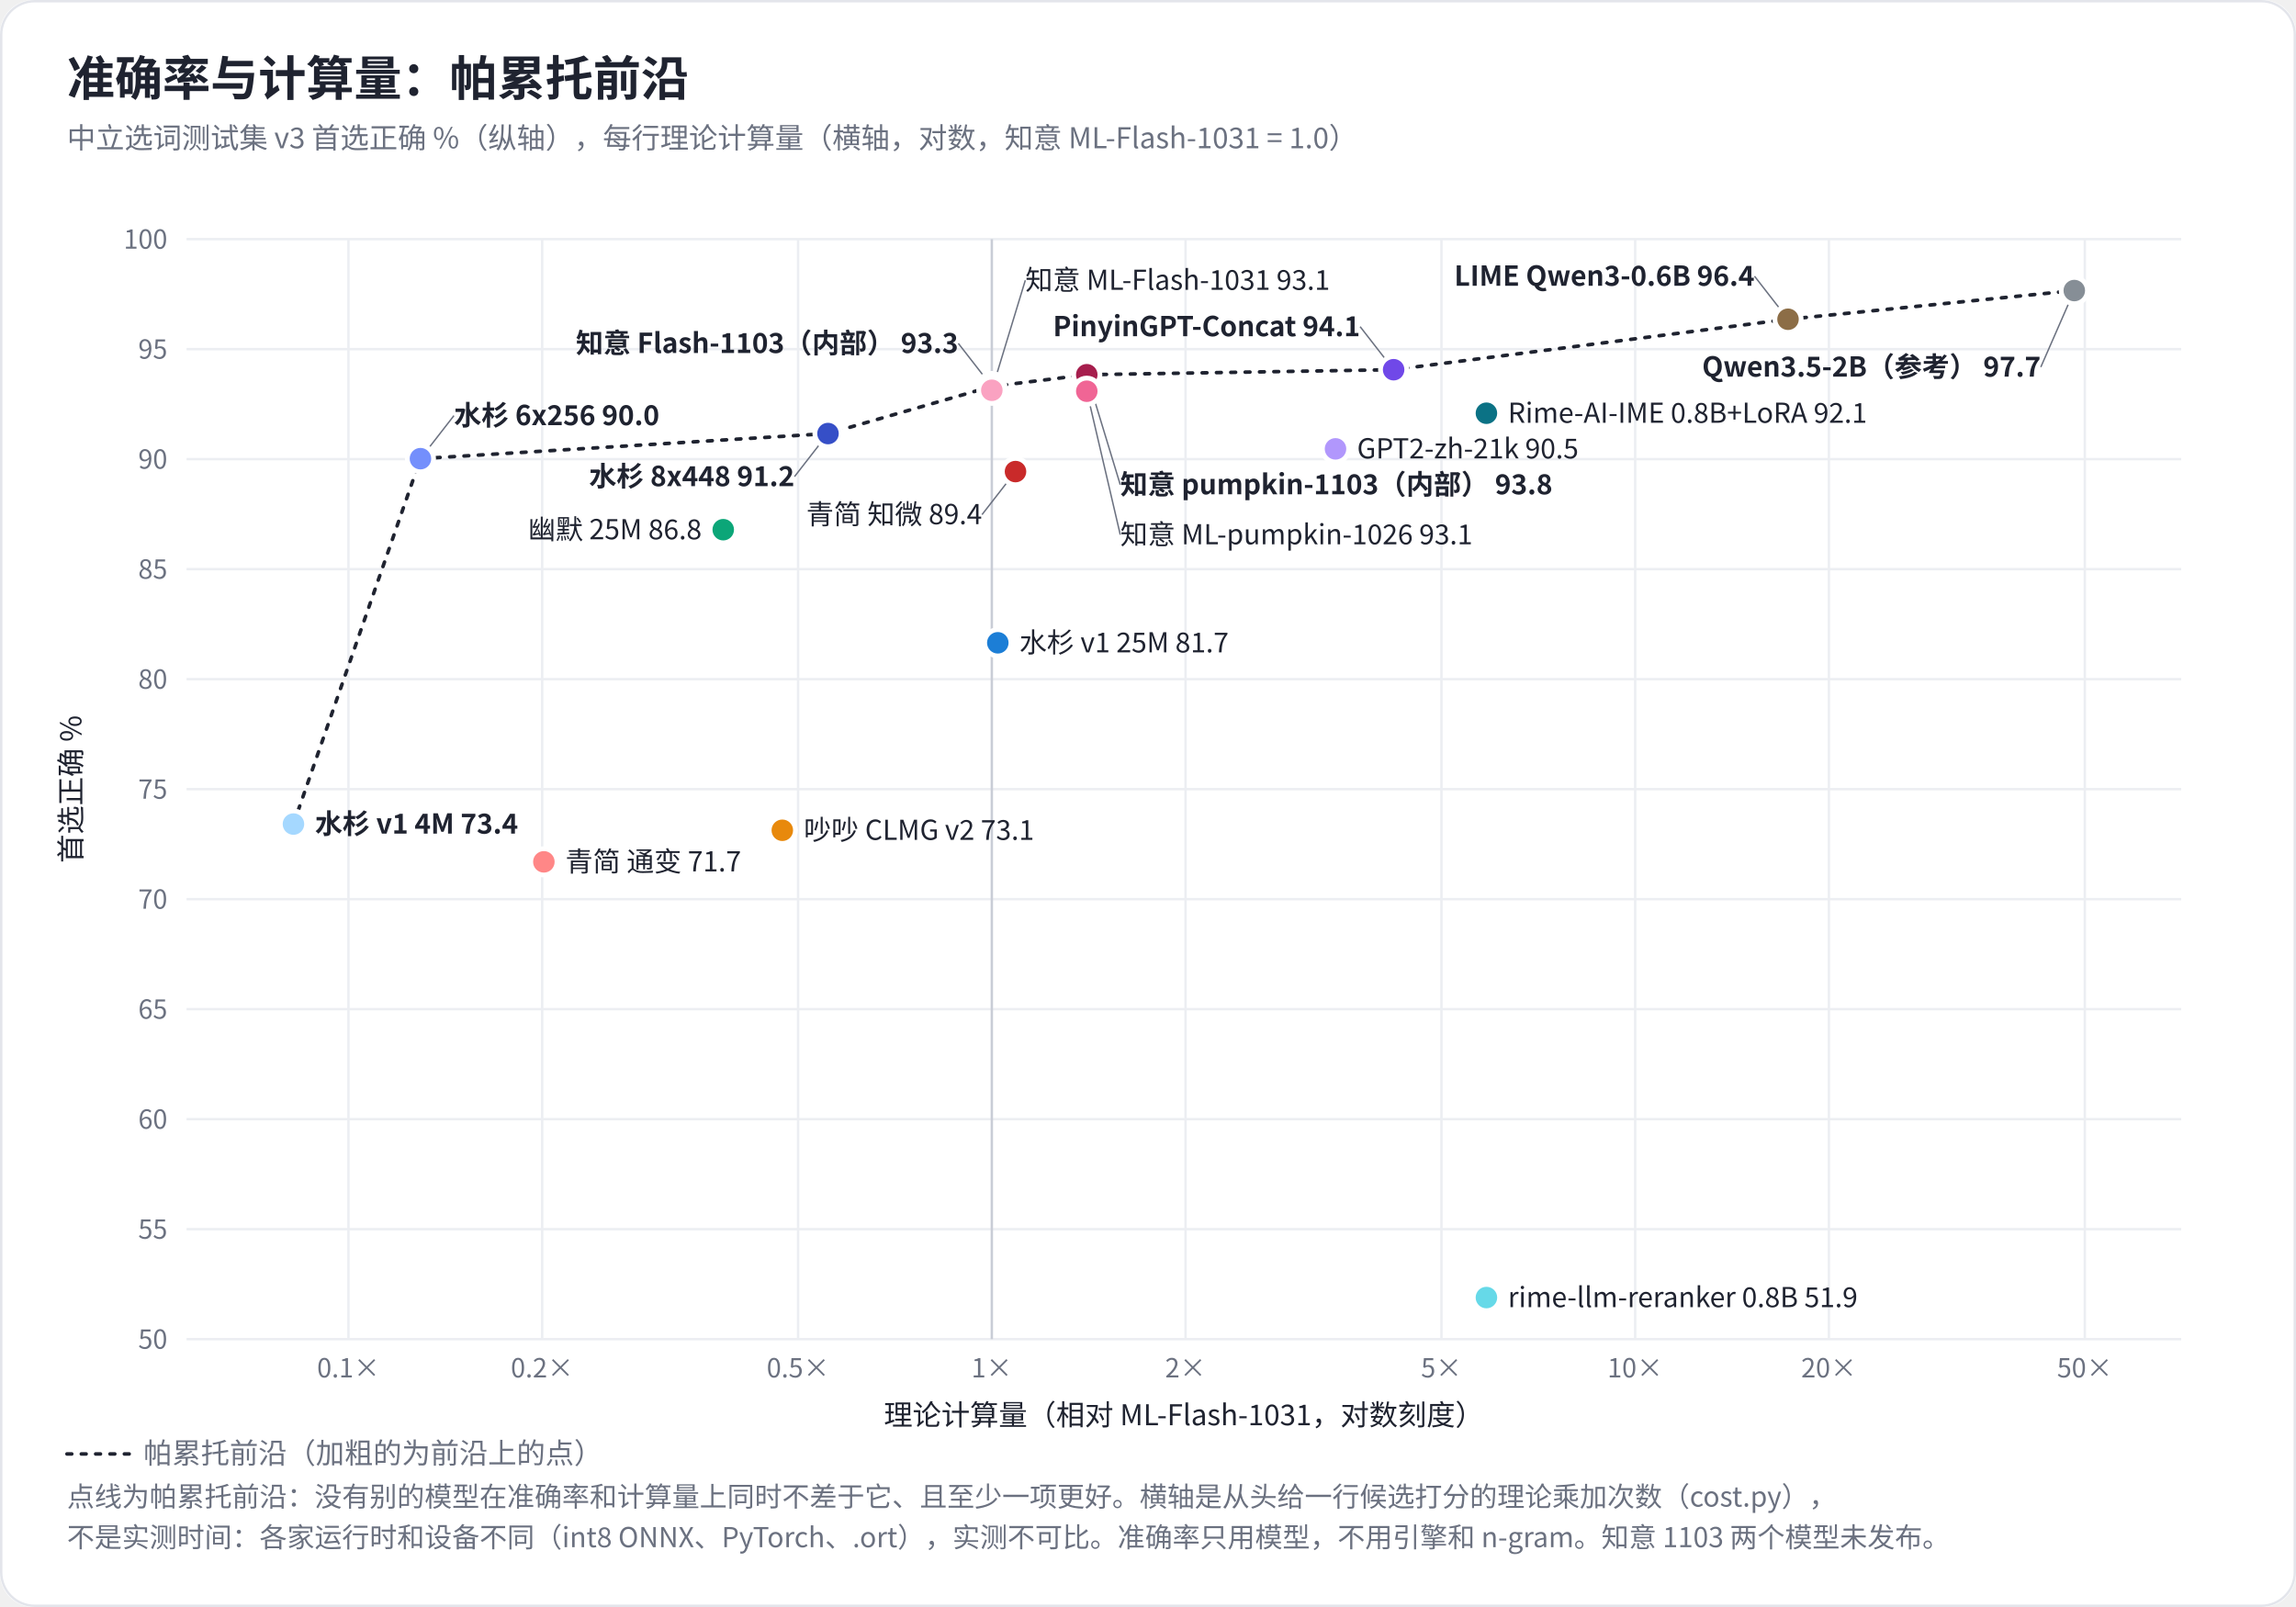
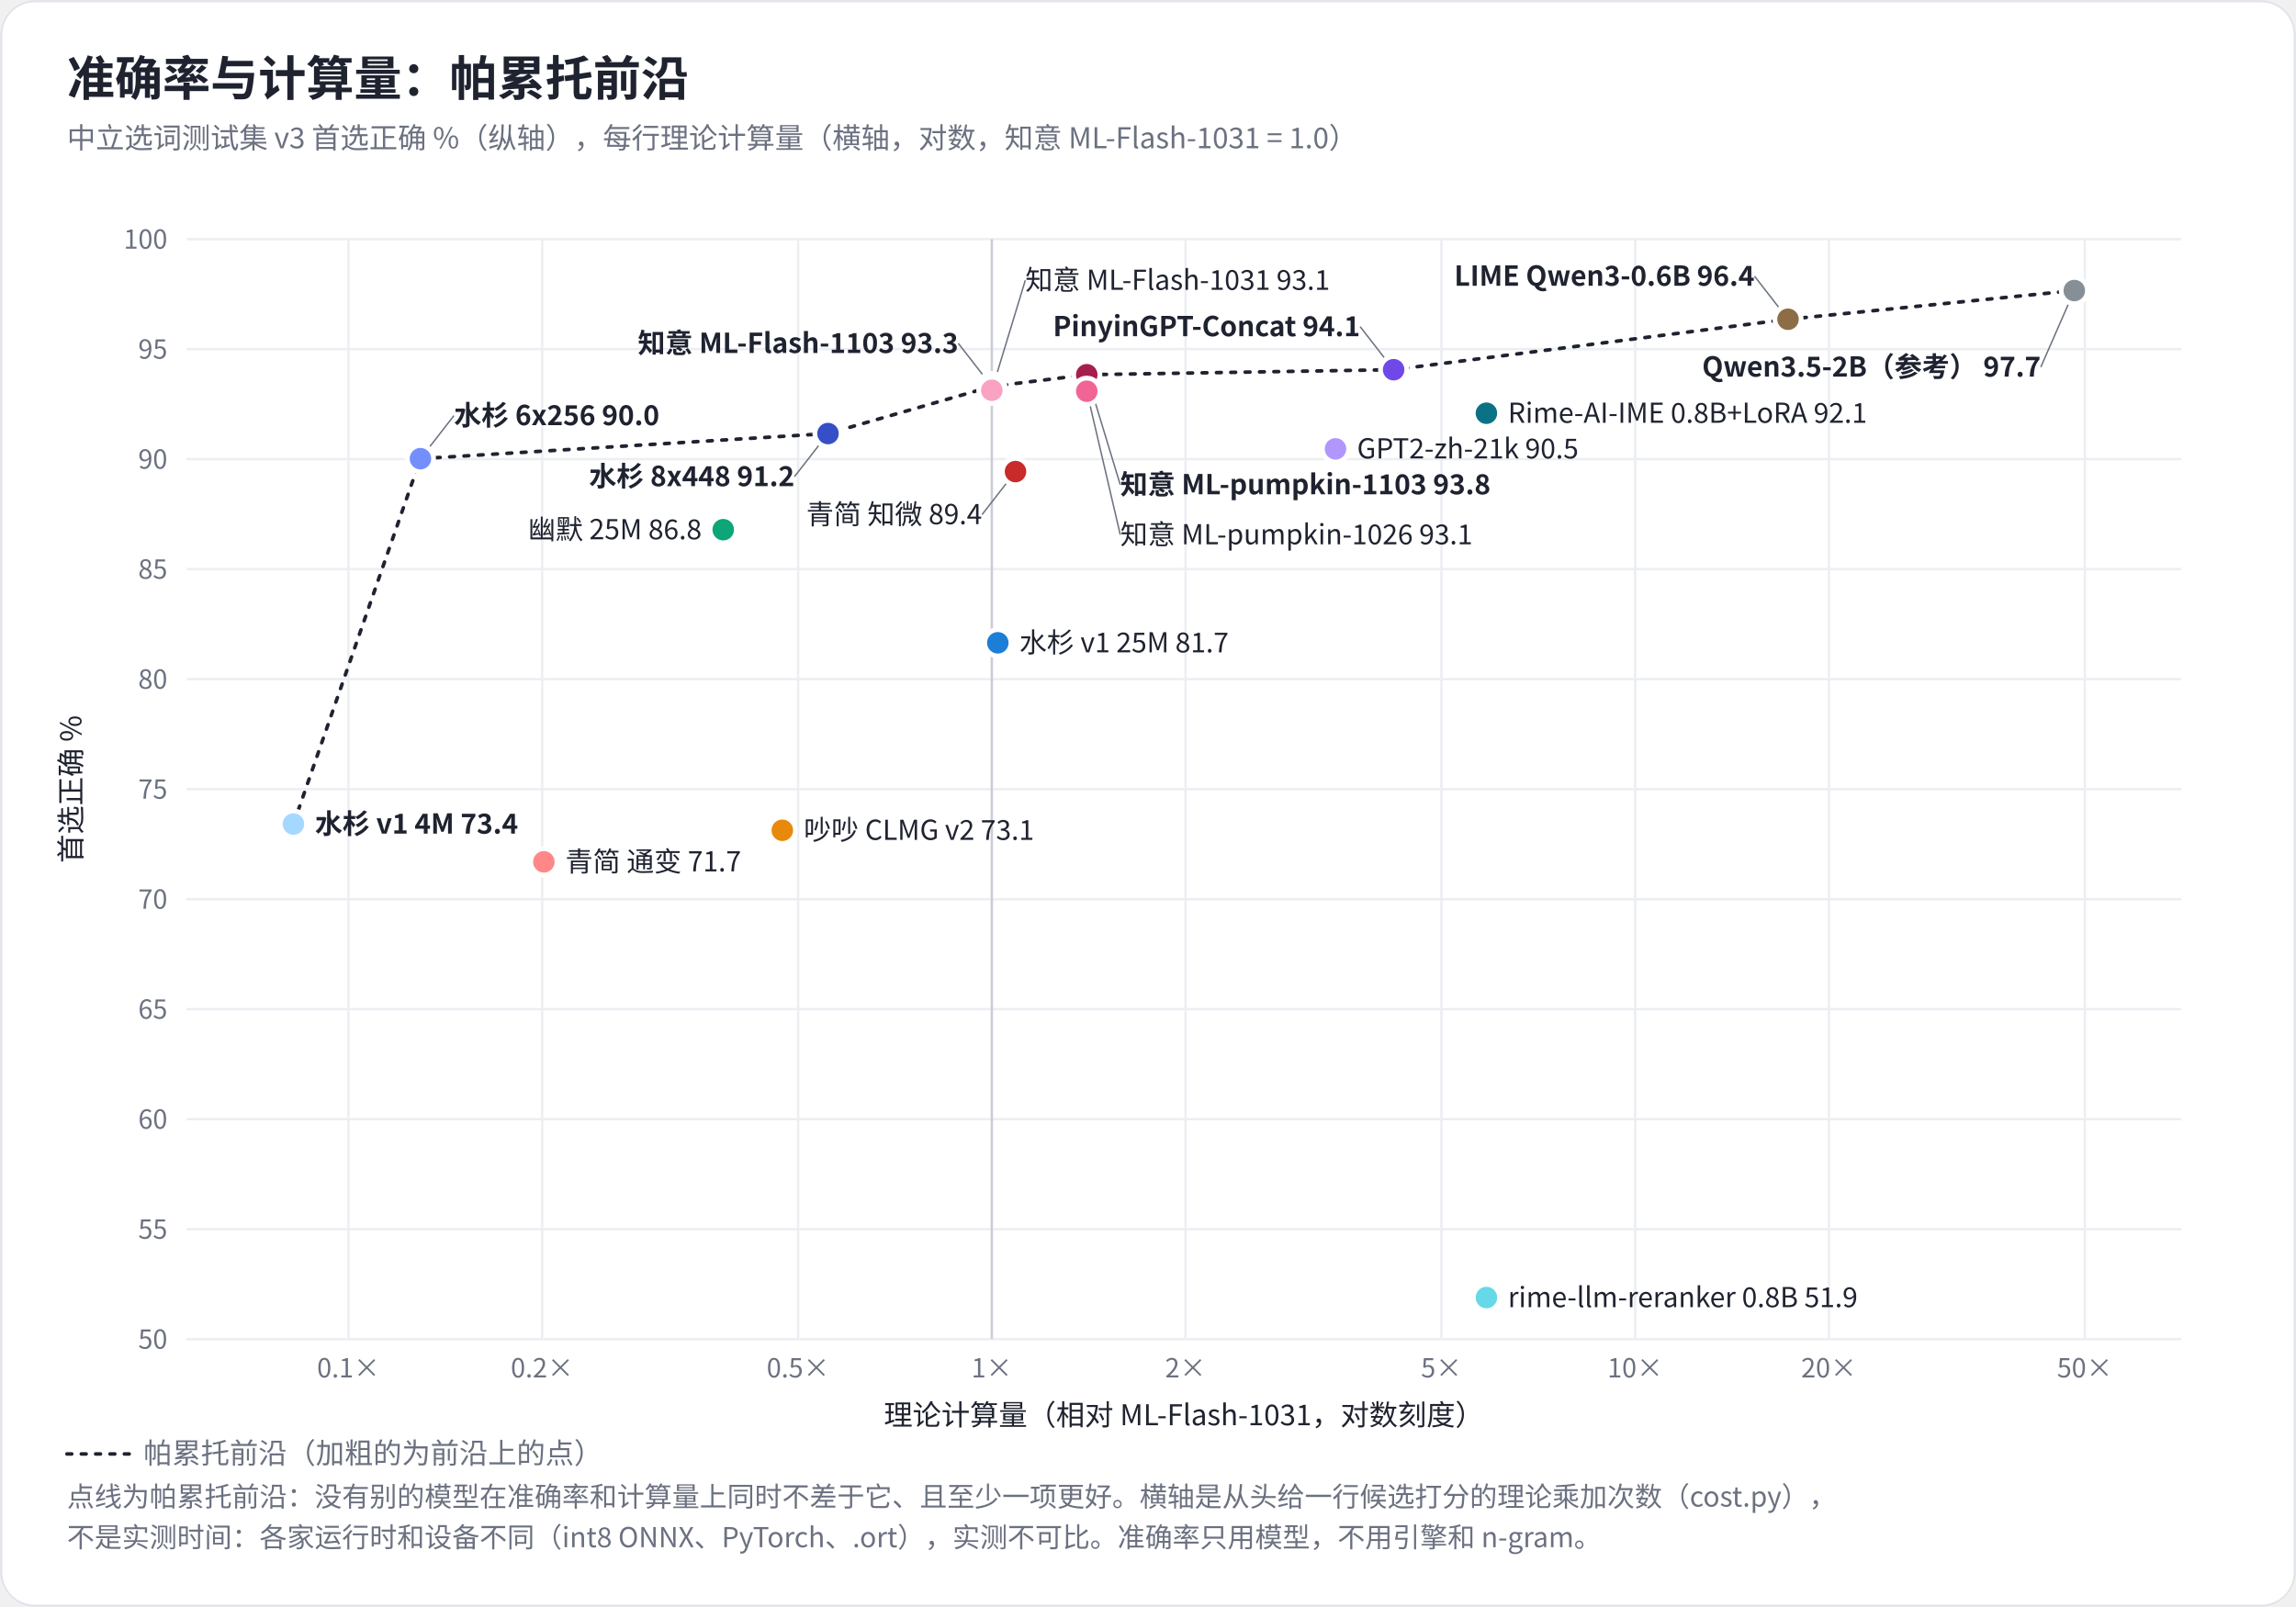
<svg xmlns="http://www.w3.org/2000/svg" width="960" height="672" viewBox="0 0 960 672" font-family="'Microsoft YaHei','PingFang SC','Noto Sans CJK SC','Segoe UI',sans-serif">
  <rect width="960" height="672" rx="14" fill="#FFFFFF" />
  <rect x="0.5" y="0.5" width="959" height="671" rx="14" fill="none" stroke="#E3E5EB" />
  <text x="28" y="40" font-size="20" font-weight="700" fill="#1F2330">准确率与计算量：帕累托前沿</text>
  <text x="28" y="62" font-size="12" fill="#6B7180">中立选词测试集 v3 首选正确 %（纵轴），每行理论计算量（横轴，对数，知意 ML-Flash-1031 = 1.0）</text>
  <line x1="78" y1="560.0" x2="912" y2="560.0" stroke="#ECEEF2" />
  <text x="70" y="564.0" font-size="11" fill="#6B7180" text-anchor="end">50</text>
  <line x1="78" y1="514.0" x2="912" y2="514.0" stroke="#ECEEF2" />
  <text x="70" y="518.0" font-size="11" fill="#6B7180" text-anchor="end">55</text>
  <line x1="78" y1="468.0" x2="912" y2="468.0" stroke="#ECEEF2" />
  <text x="70" y="472.0" font-size="11" fill="#6B7180" text-anchor="end">60</text>
  <line x1="78" y1="422.0" x2="912" y2="422.0" stroke="#ECEEF2" />
  <text x="70" y="426.0" font-size="11" fill="#6B7180" text-anchor="end">65</text>
  <line x1="78" y1="376.0" x2="912" y2="376.0" stroke="#ECEEF2" />
  <text x="70" y="380.0" font-size="11" fill="#6B7180" text-anchor="end">70</text>
  <line x1="78" y1="330.0" x2="912" y2="330.0" stroke="#ECEEF2" />
  <text x="70" y="334.0" font-size="11" fill="#6B7180" text-anchor="end">75</text>
  <line x1="78" y1="284.0" x2="912" y2="284.0" stroke="#ECEEF2" />
  <text x="70" y="288.0" font-size="11" fill="#6B7180" text-anchor="end">80</text>
  <line x1="78" y1="238.0" x2="912" y2="238.0" stroke="#ECEEF2" />
  <text x="70" y="242.0" font-size="11" fill="#6B7180" text-anchor="end">85</text>
  <line x1="78" y1="192.0" x2="912" y2="192.0" stroke="#ECEEF2" />
  <text x="70" y="196.0" font-size="11" fill="#6B7180" text-anchor="end">90</text>
  <line x1="78" y1="146.0" x2="912" y2="146.0" stroke="#ECEEF2" />
  <text x="70" y="150.0" font-size="11" fill="#6B7180" text-anchor="end">95</text>
  <line x1="78" y1="100.0" x2="912" y2="100.0" stroke="#ECEEF2" />
  <text x="70" y="104.0" font-size="11" fill="#6B7180" text-anchor="end">100</text>
  <line x1="145.7" y1="100" x2="145.7" y2="560" stroke="#ECEEF2" />
  <text x="145.7" y="576" font-size="11" fill="#6B7180" text-anchor="middle">0.1×</text>
  <line x1="226.7" y1="100" x2="226.7" y2="560" stroke="#ECEEF2" />
  <text x="226.7" y="576" font-size="11" fill="#6B7180" text-anchor="middle">0.2×</text>
  <line x1="333.7" y1="100" x2="333.7" y2="560" stroke="#ECEEF2" />
  <text x="333.7" y="576" font-size="11" fill="#6B7180" text-anchor="middle">0.5×</text>
  <line x1="414.7" y1="100" x2="414.7" y2="560" stroke="#C9CDD6" />
  <text x="414.7" y="576" font-size="11" fill="#6B7180" text-anchor="middle">1×</text>
  <line x1="495.7" y1="100" x2="495.7" y2="560" stroke="#ECEEF2" />
  <text x="495.7" y="576" font-size="11" fill="#6B7180" text-anchor="middle">2×</text>
  <line x1="602.7" y1="100" x2="602.7" y2="560" stroke="#ECEEF2" />
  <text x="602.7" y="576" font-size="11" fill="#6B7180" text-anchor="middle">5×</text>
  <line x1="683.7" y1="100" x2="683.7" y2="560" stroke="#ECEEF2" />
  <text x="683.7" y="576" font-size="11" fill="#6B7180" text-anchor="middle">10×</text>
  <line x1="764.7" y1="100" x2="764.7" y2="560" stroke="#ECEEF2" />
  <text x="764.7" y="576" font-size="11" fill="#6B7180" text-anchor="middle">20×</text>
  <line x1="871.7" y1="100" x2="871.7" y2="560" stroke="#ECEEF2" />
  <text x="871.7" y="576" font-size="11" fill="#6B7180" text-anchor="middle">50×</text>
  <text x="495.0" y="596" font-size="12" fill="#1F2330" text-anchor="middle">理论计算量（相对 ML-Flash-1031，对数刻度）</text>
  <text x="34" y="330.0" font-size="12" fill="#1F2330" text-anchor="middle" transform="rotate(-90 34 330.0)">首选正确 %</text>
  <path d="M122.7,344.6 L175.8,191.8 L346.2,181.3 L414.7,161.6 L454.4,156.7 L582.7,154.6 L747.6,133.5 L867.3,121.5" fill="none" stroke="#1F2330" stroke-width="1.5" stroke-dasharray="2 4" stroke-linecap="round" />
  <line x1="867.3" y1="121.5" x2="853.3" y2="153.5" stroke="#6B7180" stroke-width="0.6" />
  <text x="853.3" y="157.5" font-size="11.5" font-weight="700" fill="#1F2330" text-anchor="end">Qwen3.5-2B（参考） 97.7</text>
  <line x1="747.6" y1="133.5" x2="733.6" y2="115.5" stroke="#6B7180" stroke-width="0.6" />
  <text x="733.6" y="119.5" font-size="11.5" font-weight="700" fill="#1F2330" text-anchor="end">LIME Qwen3-0.6B 96.4</text>
  <line x1="582.7" y1="154.6" x2="568.7" y2="136.6" stroke="#6B7180" stroke-width="0.6" />
  <text x="568.7" y="140.6" font-size="11.5" font-weight="700" fill="#1F2330" text-anchor="end">PinyinGPT-Concat 94.1</text>
  <line x1="454.4" y1="156.7" x2="468.4" y2="202.7" stroke="#6B7180" stroke-width="0.6" />
-   <text x="468.4" y="206.7" font-size="11.5" font-weight="700" fill="#1F2330" text-anchor="start">知意 pumpkin-1103（内部） 93.8</text>
+   <text x="468.4" y="206.7" font-size="11.5" font-weight="700" fill="#1F2330" text-anchor="start">知意 ML-pumpkin-1103 93.8</text>
  <line x1="414.7" y1="161.6" x2="400.7" y2="143.6" stroke="#6B7180" stroke-width="0.6" />
-   <text x="400.7" y="147.6" font-size="11.5" font-weight="700" fill="#1F2330" text-anchor="end">知意 Flash-1103（内部） 93.3</text>
+   <text x="400.7" y="147.6" font-size="11.5" font-weight="700" fill="#1F2330" text-anchor="end">知意 ML-Flash-1103 93.3</text>
  <line x1="414.7" y1="163.2" x2="428.7" y2="117.2" stroke="#6B7180" stroke-width="0.6" />
  <text x="428.7" y="121.2" font-size="11.5" fill="#1F2330" text-anchor="start">知意 ML-Flash-1031 93.1</text>
  <line x1="454.4" y1="163.6" x2="468.4" y2="223.6" stroke="#6B7180" stroke-width="0.6" />
  <text x="468.4" y="227.6" font-size="11.5" fill="#1F2330" text-anchor="start">知意 ML-pumpkin-1026 93.1</text>
  <text x="630.5" y="176.8" font-size="11.5" fill="#1F2330" text-anchor="start">Rime-AI-IME 0.8B+LoRA 92.1</text>
  <line x1="346.2" y1="181.3" x2="332.2" y2="199.3" stroke="#6B7180" stroke-width="0.6" />
  <text x="332.2" y="203.3" font-size="11.5" font-weight="700" fill="#1F2330" text-anchor="end">水杉 8x448 91.2</text>
  <text x="567.4" y="191.7" font-size="11.5" fill="#1F2330" text-anchor="start">GPT2-zh-21k 90.5</text>
  <line x1="175.8" y1="191.8" x2="189.8" y2="173.8" stroke="#6B7180" stroke-width="0.6" />
  <text x="189.8" y="177.8" font-size="11.5" font-weight="700" fill="#1F2330" text-anchor="start">水杉 6x256 90.0</text>
  <line x1="424.6" y1="197.2" x2="410.6" y2="215.2" stroke="#6B7180" stroke-width="0.6" />
  <text x="410.6" y="219.2" font-size="11.5" fill="#1F2330" text-anchor="end">青简 知微 89.4</text>
  <text x="293.4" y="225.5" font-size="11.5" fill="#1F2330" text-anchor="end">幽默 25M 86.8</text>
  <text x="426.2" y="272.8" font-size="11.5" fill="#1F2330" text-anchor="start">水杉 v1 25M 81.7</text>
  <text x="131.7" y="348.6" font-size="11.5" font-weight="700" fill="#1F2330" text-anchor="start">水杉 v1 4M 73.4</text>
  <text x="336.1" y="351.2" font-size="11.5" fill="#1F2330" text-anchor="start">吵吵 CLMG v2 73.1</text>
  <text x="236.4" y="364.4" font-size="11.5" fill="#1F2330" text-anchor="start">青简 通变 71.7</text>
  <text x="630.5" y="546.6" font-size="11.5" fill="#1F2330" text-anchor="start">rime-llm-reranker 0.8B 51.9</text>
  <circle cx="454.4" cy="156.7" r="5.5" fill="#A61E4D" stroke="#FFFFFF" stroke-width="2" />
  <circle cx="414.7" cy="161.6" r="5.5" fill="#D6336C" stroke="#FFFFFF" stroke-width="2" />
  <circle cx="454.4" cy="163.6" r="5.5" fill="#F06595" stroke="#FFFFFF" stroke-width="2" />
  <circle cx="414.7" cy="163.2" r="5.5" fill="#FAA2C1" stroke="#FFFFFF" stroke-width="2" />
  <circle cx="582.7" cy="154.6" r="5.5" fill="#7048E8" stroke="#FFFFFF" stroke-width="2" />
  <circle cx="558.4" cy="187.7" r="5.5" fill="#B197FC" stroke="#FFFFFF" stroke-width="2" />
  <circle cx="621.5" cy="172.8" r="5.5" fill="#0B7285" stroke="#FFFFFF" stroke-width="2" />
  <circle cx="621.5" cy="542.6" r="5.5" fill="#66D9E8" stroke="#FFFFFF" stroke-width="2" />
  <circle cx="747.6" cy="133.5" r="5.5" fill="#8C6D46" stroke="#FFFFFF" stroke-width="2" />
  <circle cx="346.2" cy="181.3" r="5.5" fill="#364FC7" stroke="#FFFFFF" stroke-width="2" />
  <circle cx="175.8" cy="191.8" r="5.5" fill="#748FFC" stroke="#FFFFFF" stroke-width="2" />
  <circle cx="417.2" cy="268.8" r="5.5" fill="#1C7ED6" stroke="#FFFFFF" stroke-width="2" />
  <circle cx="122.7" cy="344.6" r="5.5" fill="#A5D8FF" stroke="#FFFFFF" stroke-width="2" />
  <circle cx="424.6" cy="197.2" r="5.5" fill="#C92A2A" stroke="#FFFFFF" stroke-width="2" />
  <circle cx="227.4" cy="360.4" r="5.5" fill="#FF8787" stroke="#FFFFFF" stroke-width="2" />
  <circle cx="302.4" cy="221.5" r="5.5" fill="#0CA678" stroke="#FFFFFF" stroke-width="2" />
  <circle cx="327.1" cy="347.2" r="5.5" fill="#E8890C" stroke="#FFFFFF" stroke-width="2" />
  <circle cx="867.3" cy="121.5" r="5.5" fill="#868E96" stroke="#FFFFFF" stroke-width="2" />
  <line x1="28" y1="608" x2="54" y2="608" stroke="#1F2330" stroke-width="1.5" stroke-dasharray="2 4" stroke-linecap="round" />
  <text x="60" y="612" font-size="12" fill="#6B7180">帕累托前沿（加粗的为前沿上的点）</text>
  <text x="28" y="630" font-size="11.5" fill="#6B7180">点线为帕累托前沿：没有别的模型在准确率和计算量上同时不差于它、且至少一项更好。横轴是从头给一行候选打分的理论乘加次数（cost.py），</text>
-   <text x="28" y="647" font-size="11.5" fill="#6B7180">不是实测时间：各家运行时和设备不同（int8 ONNX、PyTorch、.ort），实测不可比。准确率只用模型，不用引擎和 n-gram。知意 1103 两个模型未发布。</text>
+   <text x="28" y="647" font-size="11.5" fill="#6B7180">不是实测时间：各家运行时和设备不同（int8 ONNX、PyTorch、.ort），实测不可比。准确率只用模型，不用引擎和 n-gram。</text>
</svg>
